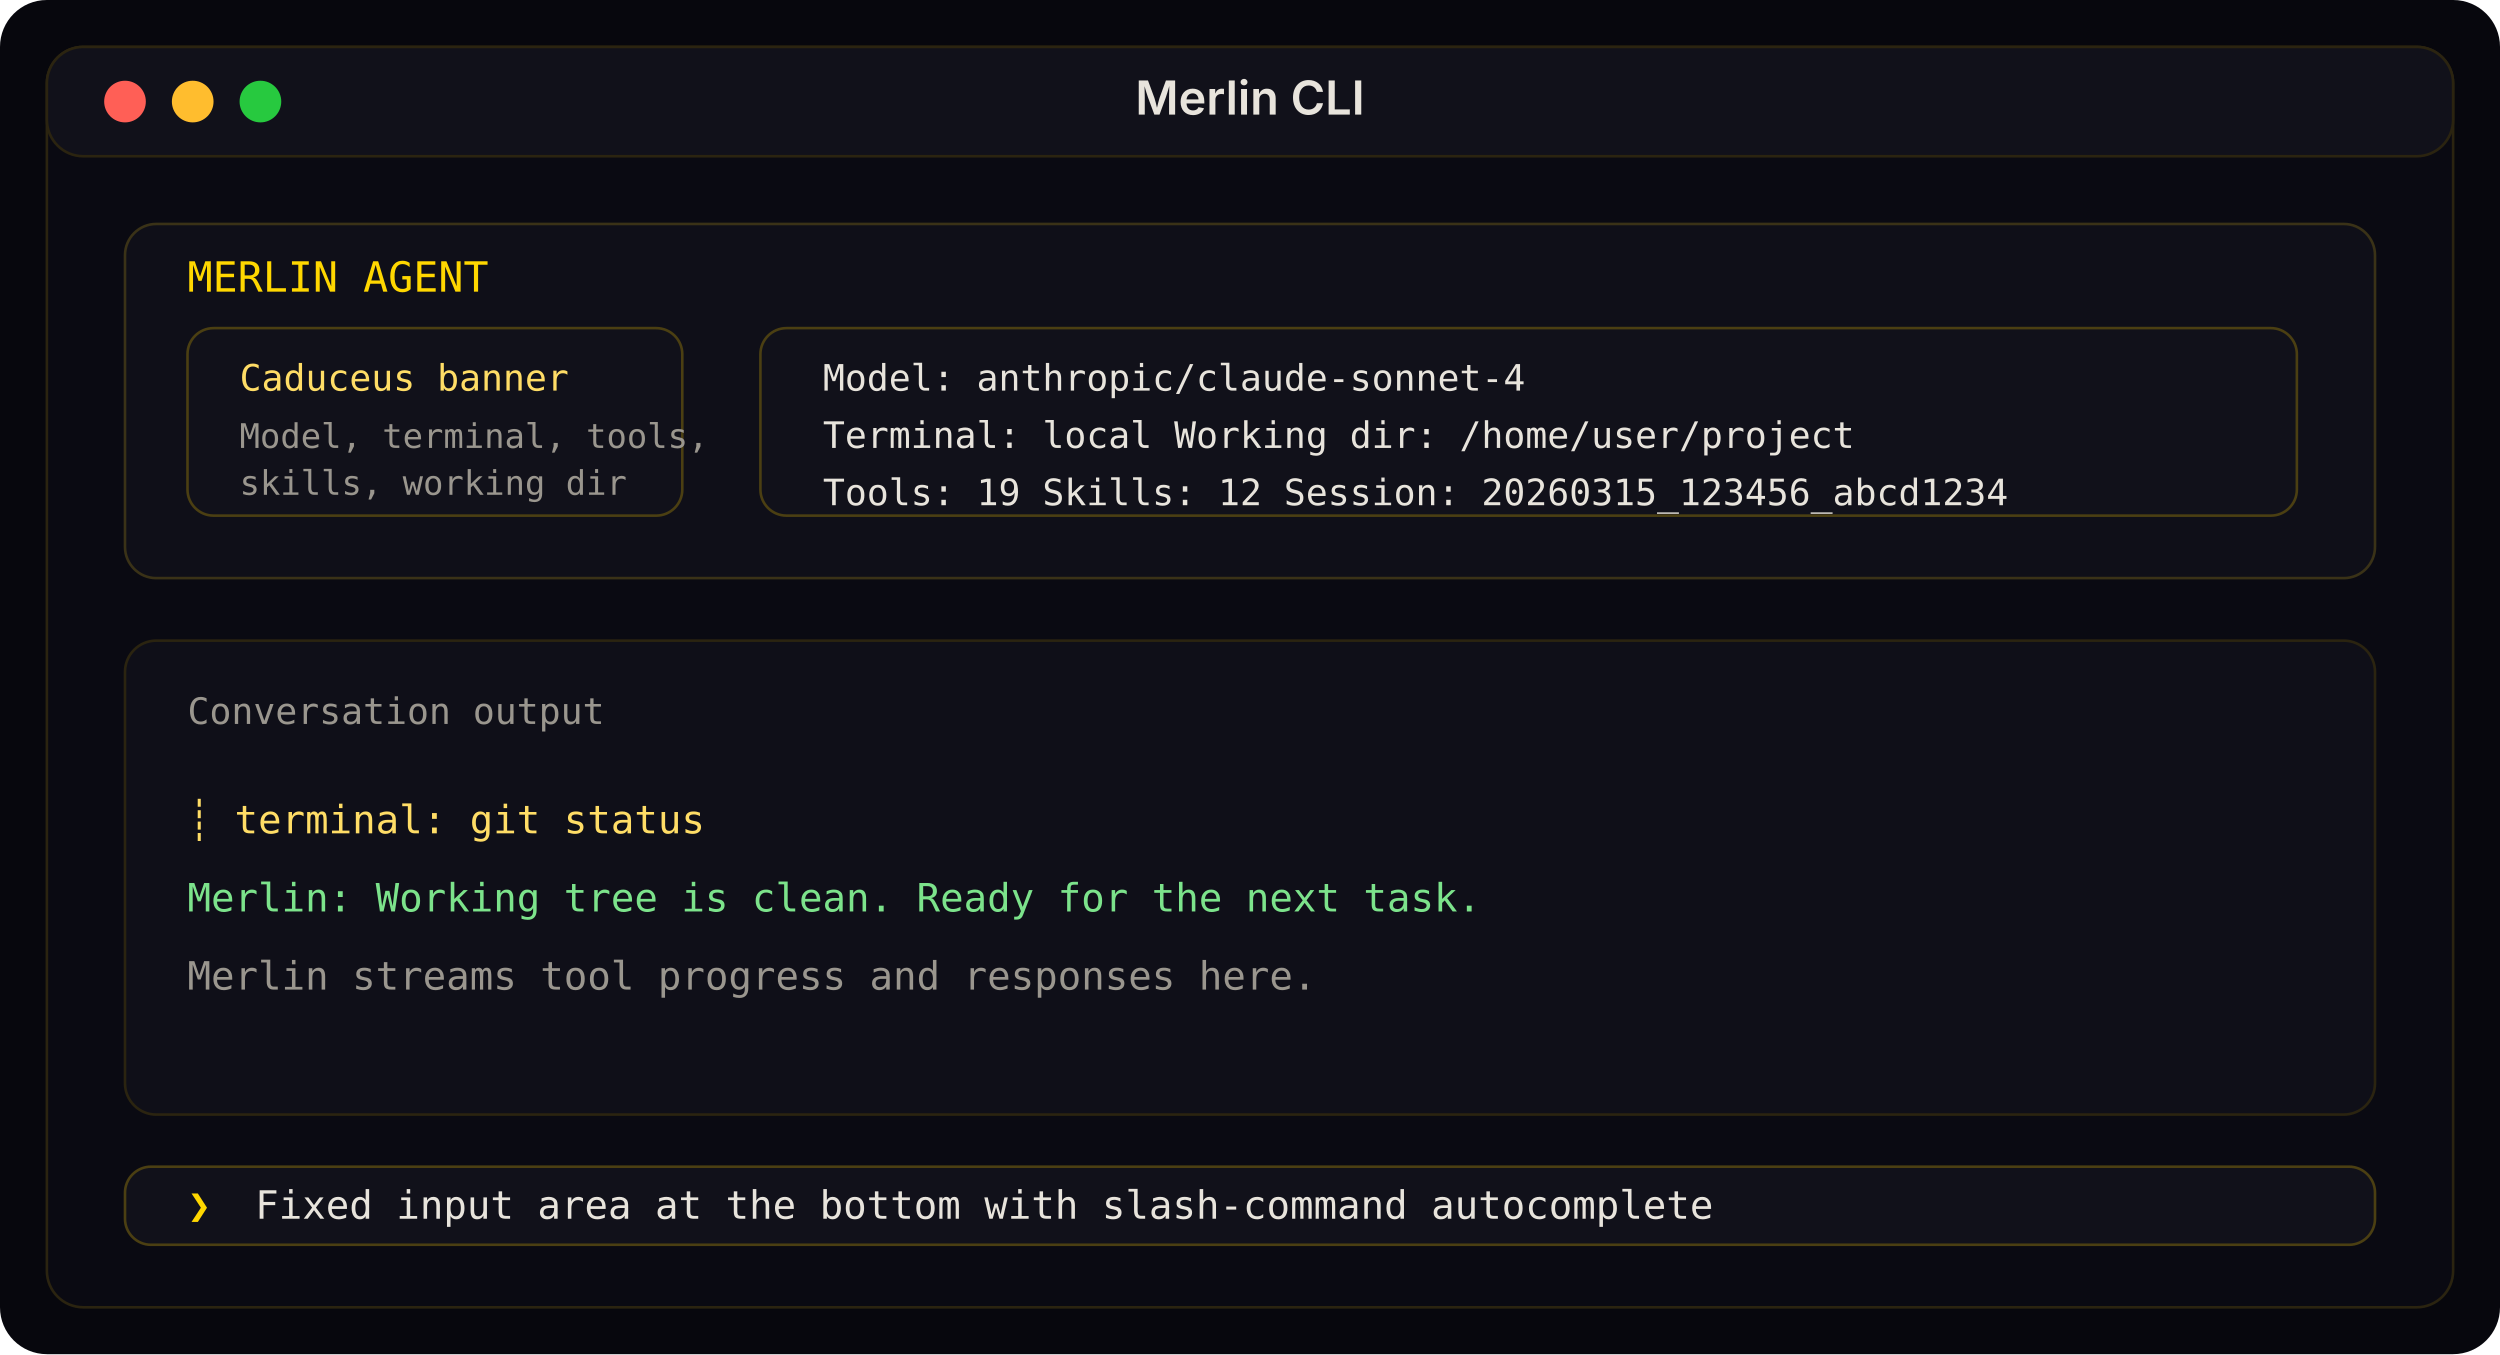
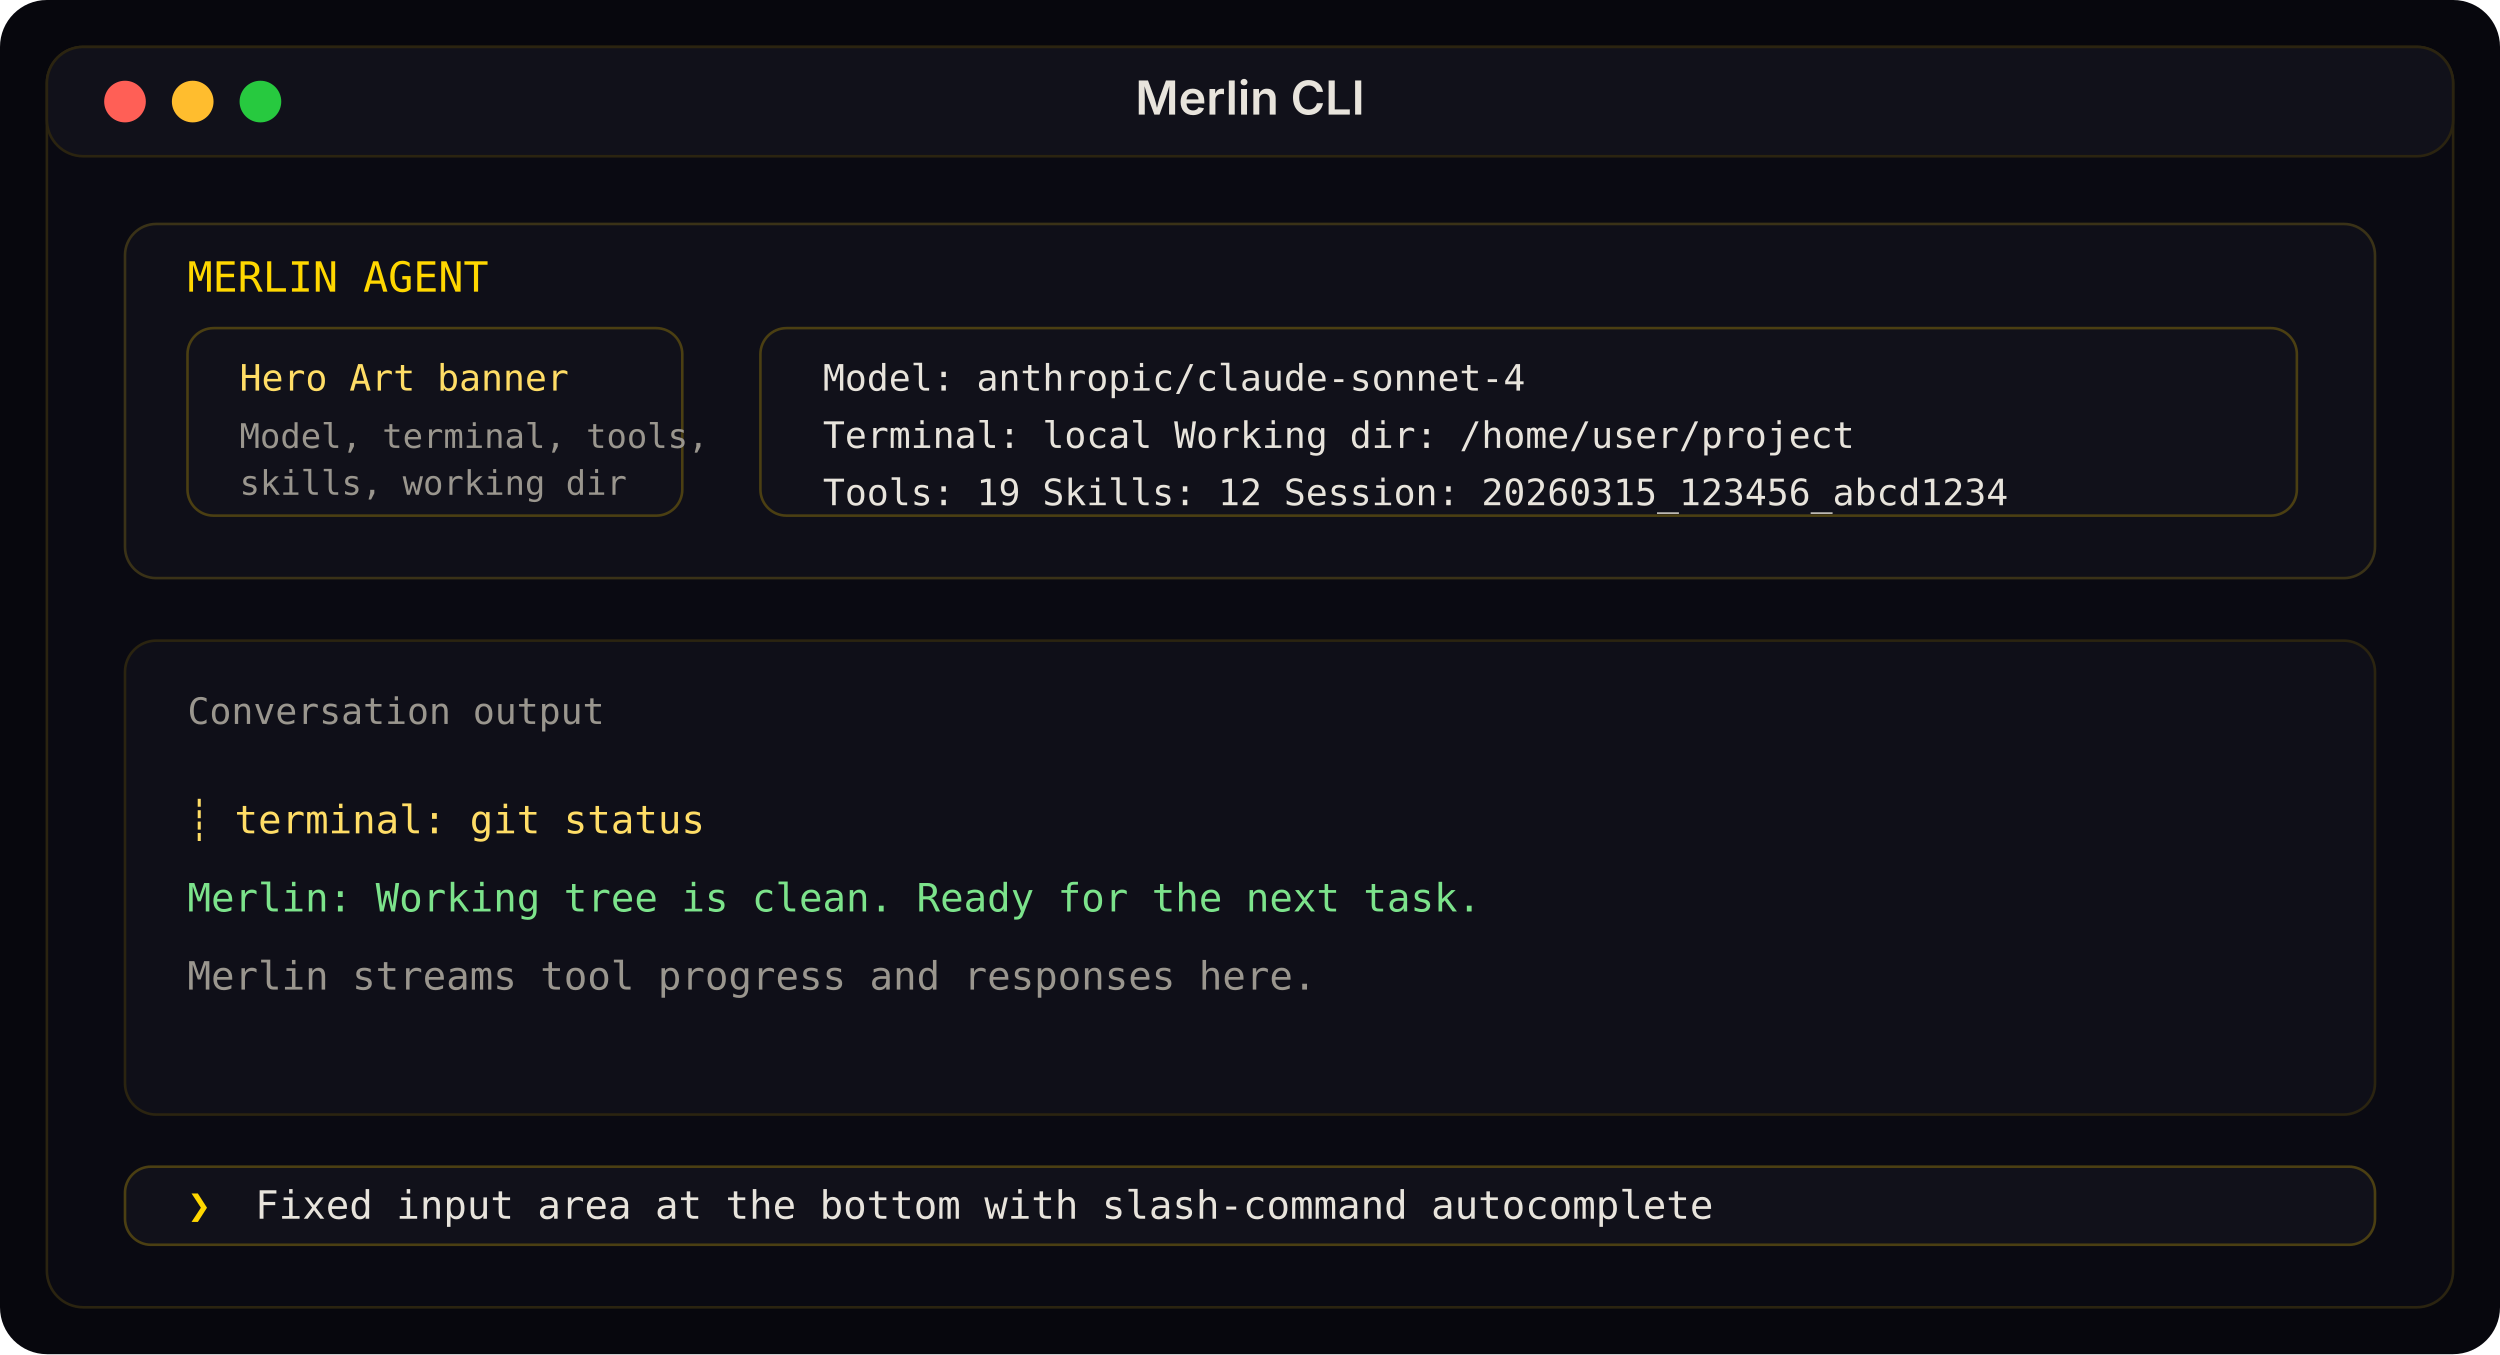
<svg xmlns="http://www.w3.org/2000/svg" width="960" height="520" viewBox="0 0 960 520" role="img" aria-labelledby="title desc">
  <rect width="960" height="520" rx="18" fill="#07070d" />
  <rect x="18" y="18" width="924" height="484" rx="14" fill="#0a0a12" stroke="#2b2410" />
  <rect x="18" y="18" width="924" height="42" rx="14" fill="#11111a" stroke="#2b2410" />
  <circle cx="48" cy="39" r="8" fill="#ff5f56" />
  <circle cx="74" cy="39" r="8" fill="#ffbd2e" />
  <circle cx="100" cy="39" r="8" fill="#27c93f" />
  <text x="480" y="44" text-anchor="middle" fill="#e8e4dc" font-family="Inter, sans-serif" font-size="18" font-weight="600">Merlin CLI</text>
  <rect x="48" y="86" width="864" height="136" rx="12" fill="#0f0f18" stroke="#3a3217" />
  <text x="72" y="112" fill="#ffd700" font-family="JetBrains Mono, monospace" font-size="16">MERLIN AGENT</text>
  <rect x="72" y="126" width="190" height="72" rx="10" fill="#11111a" stroke="#4b3f12" />
-   <text x="92" y="150" fill="#ffdd66" font-family="JetBrains Mono, monospace" font-size="14">Caduceus banner</text>
+   <text x="92" y="150" fill="#ffdd66" font-family="JetBrains Mono, monospace" font-size="14">Hero Art banner</text>
  <text x="92" y="172" fill="#9a968e" font-family="JetBrains Mono, monospace" font-size="13">Model, terminal, tools,</text>
  <text x="92" y="190" fill="#9a968e" font-family="JetBrains Mono, monospace" font-size="13">skills, working dir</text>
  <rect x="292" y="126" width="590" height="72" rx="10" fill="#11111a" stroke="#4b3f12" />
  <text x="316" y="150" fill="#e8e4dc" font-family="JetBrains Mono, monospace" font-size="14">Model: anthropic/claude-sonnet-4</text>
  <text x="316" y="172" fill="#e8e4dc" font-family="JetBrains Mono, monospace" font-size="14">Terminal: local   Working dir: /home/user/project</text>
  <text x="316" y="194" fill="#e8e4dc" font-family="JetBrains Mono, monospace" font-size="14">Tools: 19   Skills: 12   Session: 20260315_123456_abcd1234</text>
  <rect x="48" y="246" width="864" height="182" rx="12" fill="#0f0f18" stroke="#2b2410" />
  <text x="72" y="278" fill="#9a968e" font-family="JetBrains Mono, monospace" font-size="14">Conversation output</text>
  <text x="72" y="320" fill="#ffdd66" font-family="JetBrains Mono, monospace" font-size="15">┊ terminal: git status</text>
  <text x="72" y="350" fill="#7ce38b" font-family="JetBrains Mono, monospace" font-size="15">Merlin: Working tree is clean. Ready for the next task.</text>
  <text x="72" y="380" fill="#9a968e" font-family="JetBrains Mono, monospace" font-size="15">Merlin streams tool progress and responses here.</text>
  <rect x="48" y="448" width="864" height="30" rx="10" fill="#11111a" stroke="#4b3f12" />
  <text x="72" y="468" fill="#ffd700" font-family="JetBrains Mono, monospace" font-size="15">❯</text>
  <text x="98" y="468" fill="#e8e4dc" font-family="JetBrains Mono, monospace" font-size="15">Fixed input area at the bottom with slash-command autocomplete</text>
</svg>
